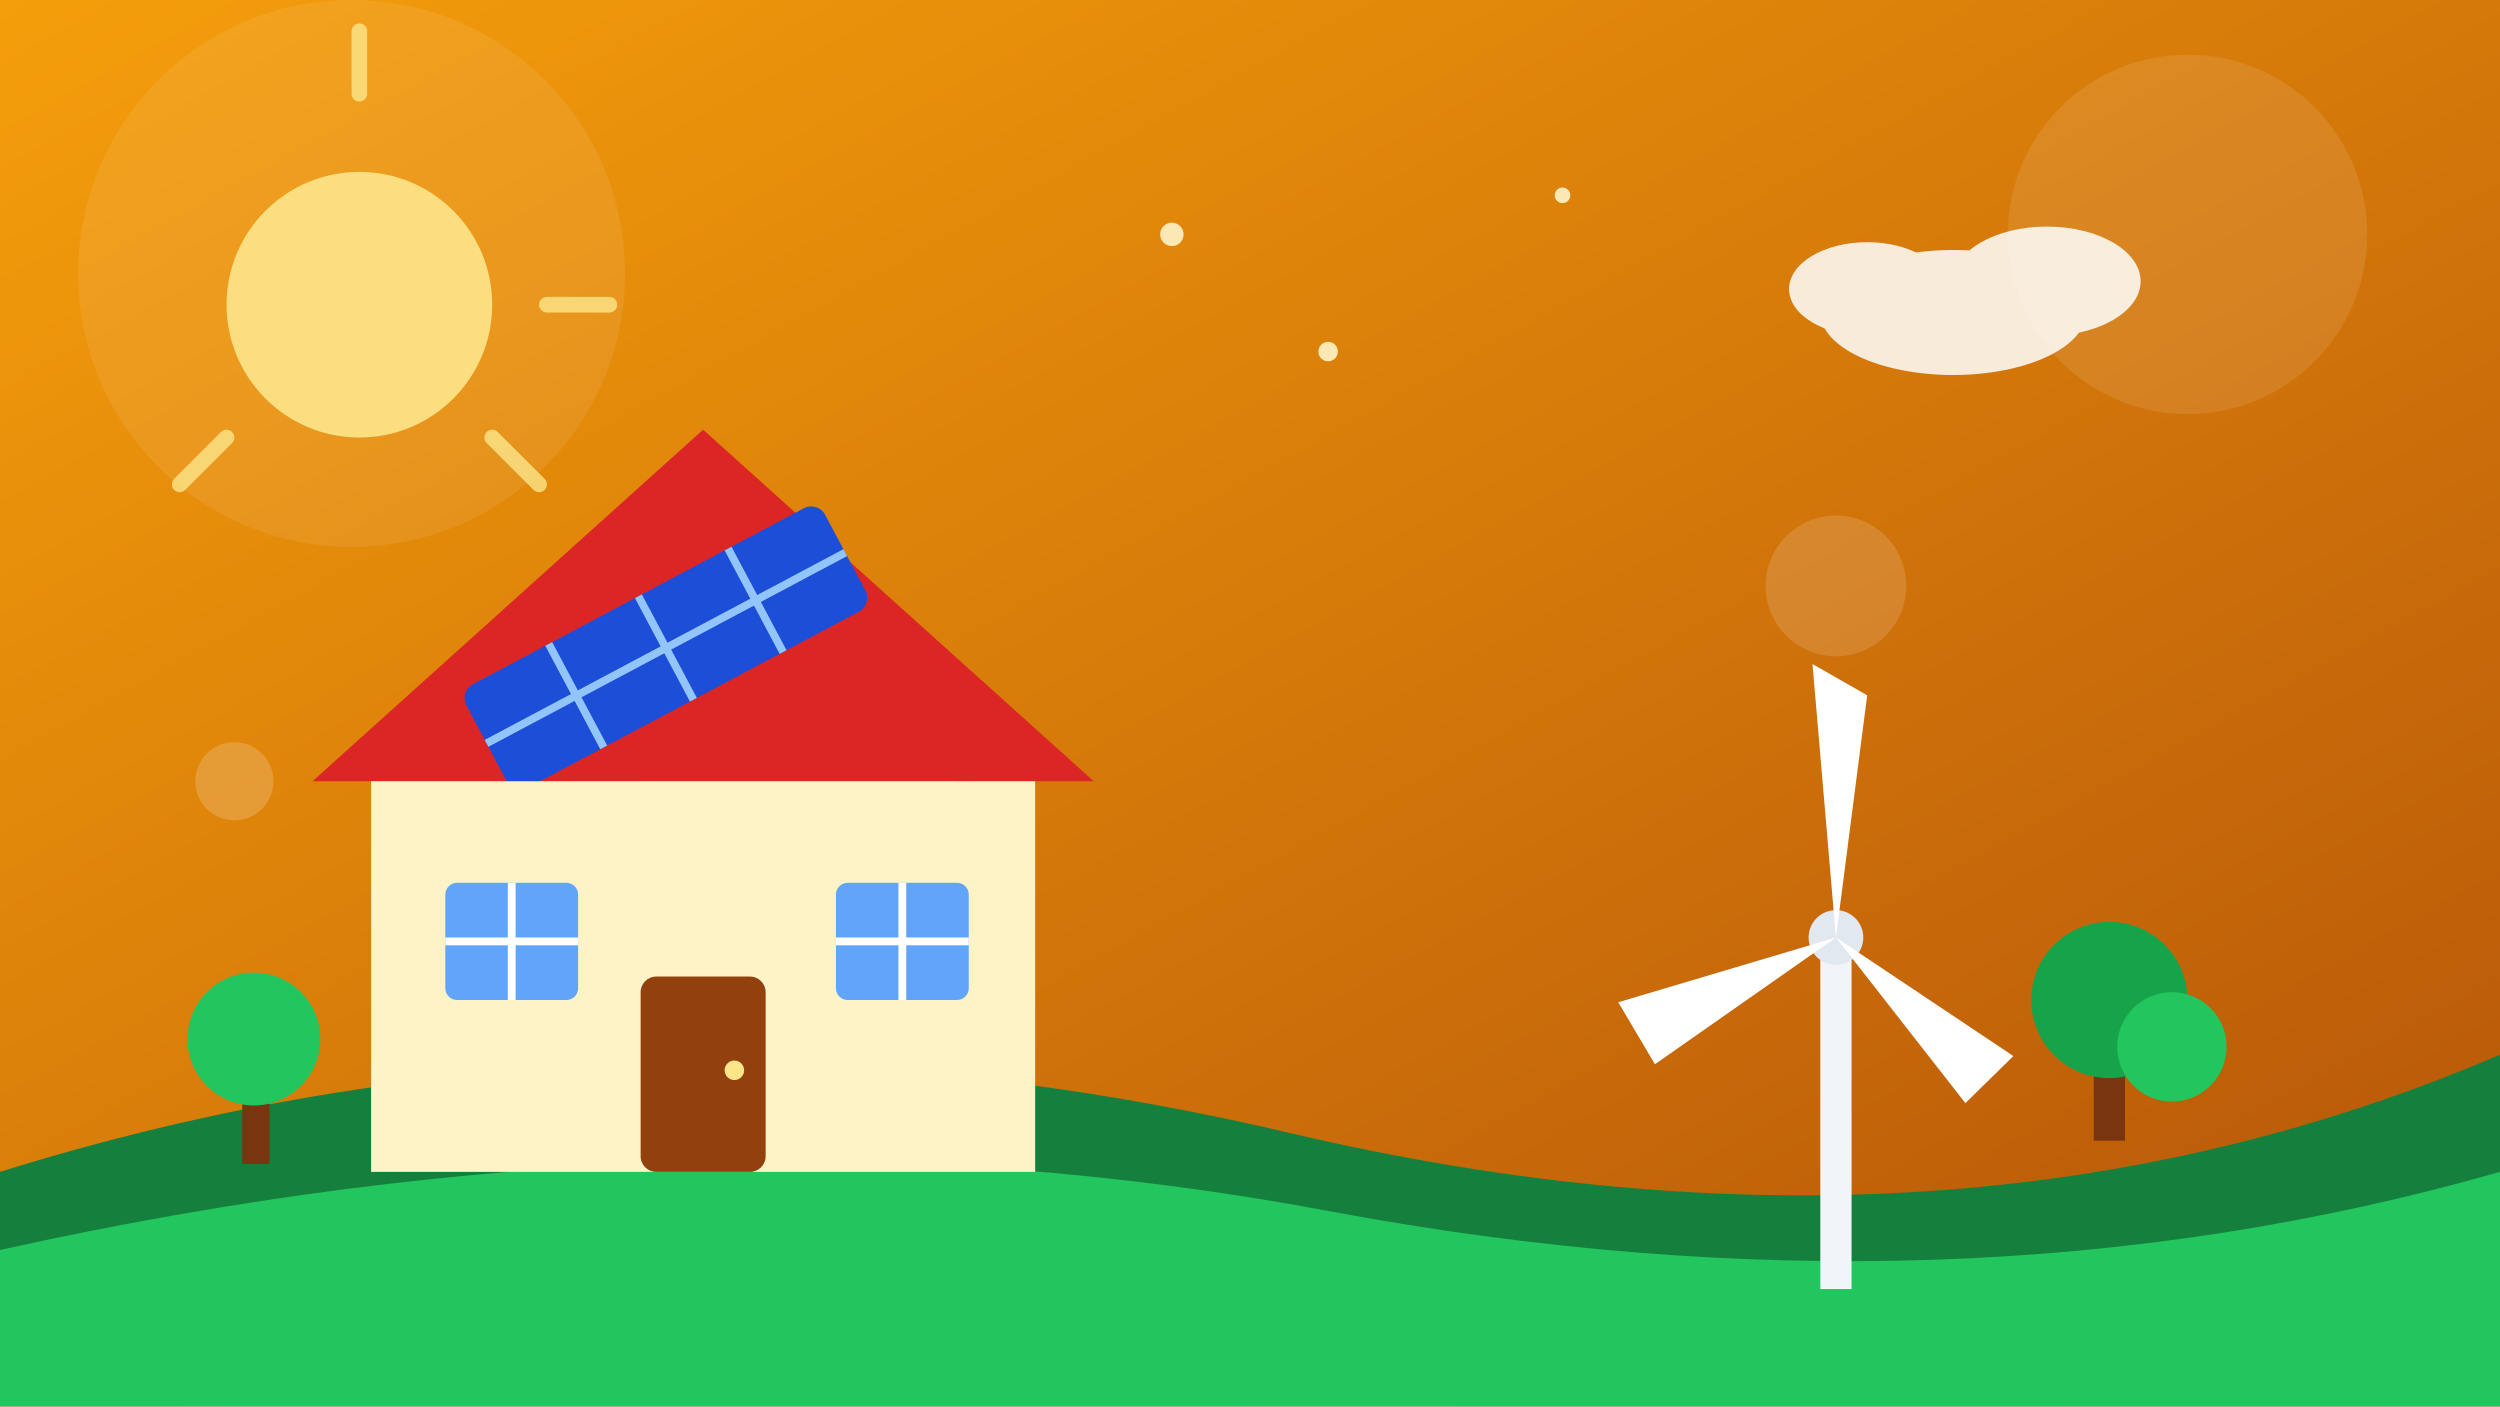
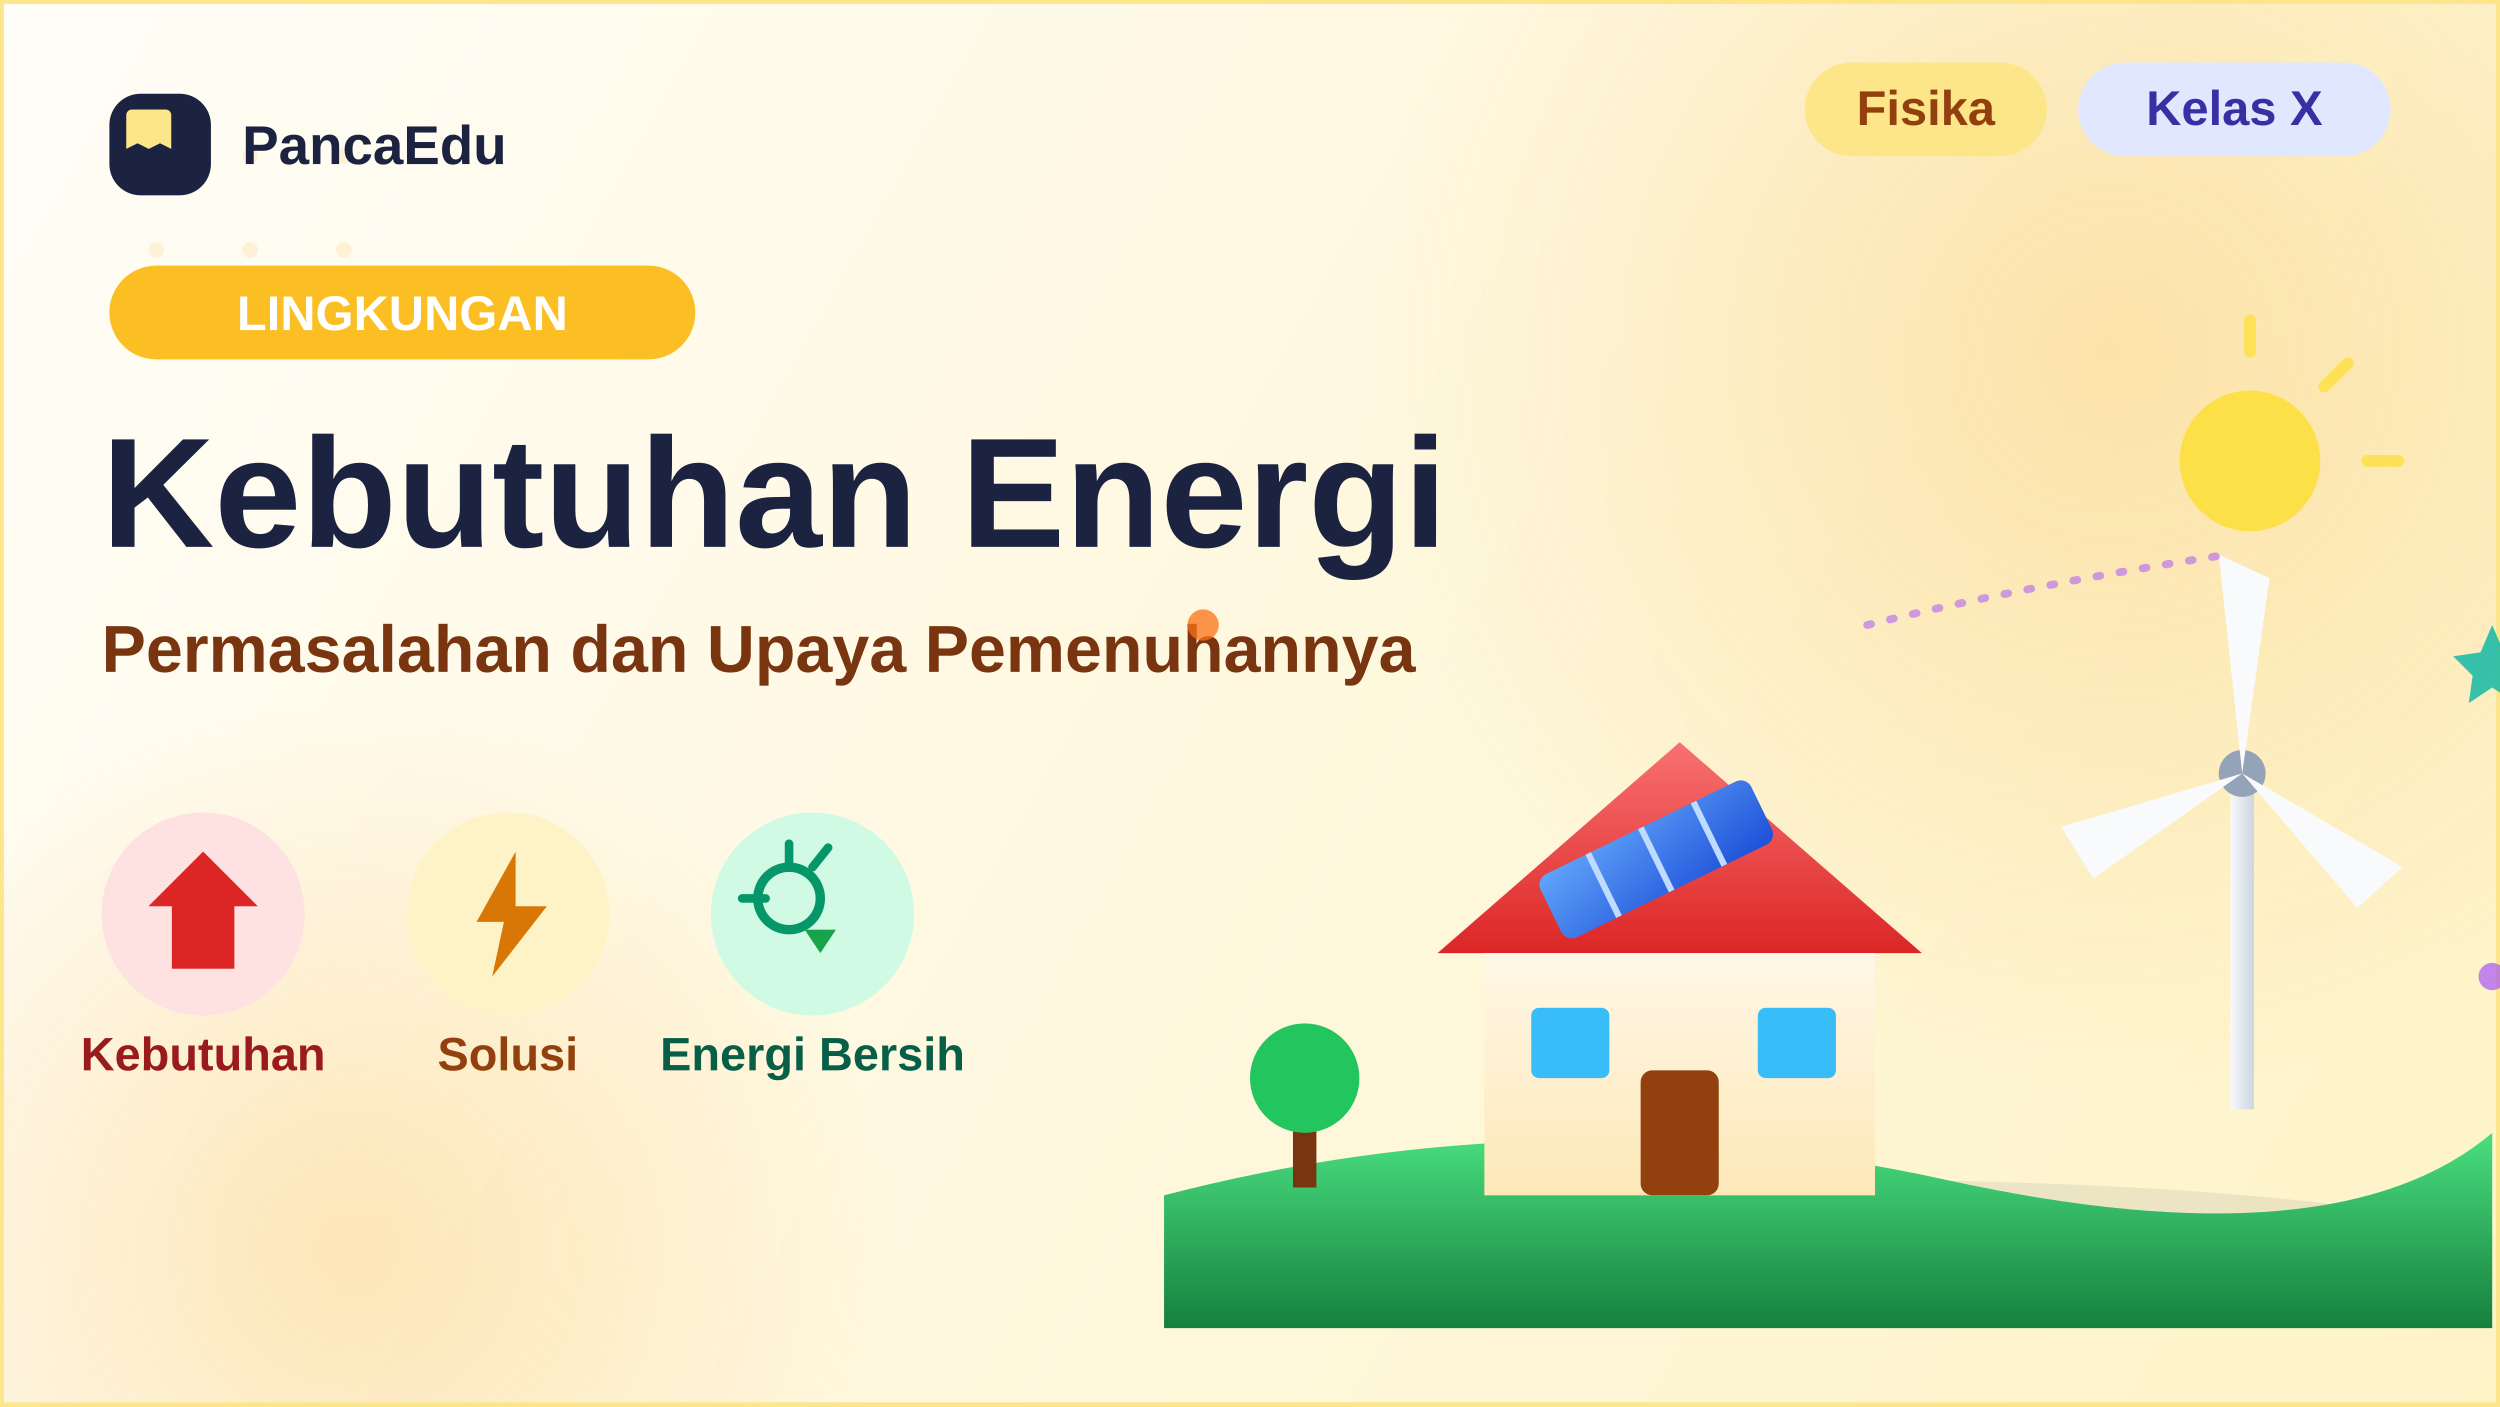
<svg xmlns="http://www.w3.org/2000/svg" viewBox="0 0 640 360" role="img" aria-label="Ilustrasi rumah dengan panel surya di atap dan turbin angin di sampingnya, menggambarkan upaya pemenuhan kebutuhan energi">
  <defs>
-     <linearGradient id="bg1" x1="0" y1="0" x2="1" y2="1">
-       <stop offset="0" stop-color="#f59e0b" />
-       <stop offset="1" stop-color="#b45309" />
+     <linearGradient id="bgTint" x1="0" y1="0" x2="640" y2="360" gradientUnits="userSpaceOnUse">
+       <stop offset="0" stop-color="#fffdf7" />
+       <stop offset="1" stop-color="#fef3c7" />
+     </linearGradient>
+     <radialGradient id="blobG" cx="0.5" cy="0.5" r="0.5">
+       <stop offset="0" stop-color="#f59e0b" stop-opacity="0.22" />
+       <stop offset="1" stop-color="#f59e0b" stop-opacity="0" />
+     </radialGradient>
+     <linearGradient id="roofG" x1="0" y1="0" x2="0" y2="1">
+       <stop offset="0" stop-color="#f87171" />
+       <stop offset="1" stop-color="#dc2626" />
+     </linearGradient>
+     <linearGradient id="panelG" x1="0" y1="0" x2="1" y2="1">
+       <stop offset="0" stop-color="#60a5fa" />
+       <stop offset="1" stop-color="#1d4ed8" />
+     </linearGradient>
+     <linearGradient id="wallG" x1="0" y1="0" x2="0" y2="1">
+       <stop offset="0" stop-color="#fff7e6" />
+       <stop offset="1" stop-color="#fde8b8" />
+     </linearGradient>
+     <linearGradient id="hillG" x1="0" y1="0" x2="0" y2="1">
+       <stop offset="0" stop-color="#4ade80" />
+       <stop offset="1" stop-color="#15803d" />
+     </linearGradient>
+     <linearGradient id="turbineG" x1="0" y1="0" x2="1" y2="0">
+       <stop offset="0" stop-color="#f8fafc" />
+       <stop offset="1" stop-color="#cbd5e1" />
    </linearGradient>
  </defs>
-   <rect width="640" height="360" fill="url(#bg1)" />
-   <circle cx="90" cy="70" r="70" fill="#ffffff" opacity="0.08" />
-   <circle cx="560" cy="60" r="46" fill="#ffffff" opacity="0.10" />
-   <circle cx="470" cy="150" r="18" fill="#ffffff" opacity="0.14" />
-   <circle cx="60" cy="200" r="10" fill="#ffffff" opacity="0.18" />
-   <circle cx="92" cy="78" r="34" fill="#fde68a" opacity="0.9" />
-   <g stroke="#fde68a" stroke-width="4" stroke-linecap="round" opacity="0.8">
-     <line x1="92" y1="24" x2="92" y2="8" />
-     <line x1="140" y1="78" x2="156" y2="78" />
-     <line x1="126" y1="112" x2="138" y2="124" />
-     <line x1="58" y1="112" x2="46" y2="124" />
+   <rect width="640" height="360" fill="url(#bgTint)" />
+   <circle cx="540" cy="90" r="190" fill="url(#blobG)" />
+   <circle cx="90" cy="320" r="140" fill="url(#blobG)" />
+   <rect width="640" height="360" fill="none" stroke="#fde68a" stroke-width="2" />
+   <g fill="#f59e0b" opacity="0.12">
+     <circle cx="40" cy="40" r="2" />
+     <circle cx="64" cy="40" r="2" />
+     <circle cx="88" cy="40" r="2" />
+     <circle cx="40" cy="64" r="2" />
+     <circle cx="64" cy="64" r="2" />
+     <circle cx="88" cy="64" r="2" />
  </g>
-   <g fill="#ffffff" opacity="0.85">
-     <ellipse cx="500" cy="80" rx="34" ry="16" />
-     <ellipse cx="524" cy="72" rx="24" ry="14" />
-     <ellipse cx="478" cy="74" rx="20" ry="12" />
+   <g transform="translate(28,24)">
+     <rect width="26" height="26" rx="8" fill="#1b2340" />
+     <path d="M6 7h14a2 2 0 0 1 2 2v12l-4-2-4 2-4-2-4 2V9a2 2 0 0 1 2-2z" fill="#fde68a" transform="translate(0,-1) scale(0.72)" />
+     <text x="34" y="18" font-family="Arial, sans-serif" font-size="14" font-weight="700" fill="#1b2340">PancaEdu</text>
  </g>
-   <path d="M0 300 Q 160 250 330 290 T 640 270 L 640 360 L 0 360 Z" fill="#15803d" />
-   <path d="M0 320 Q 180 280 340 310 T 640 300 L 640 360 L 0 360 Z" fill="#22c55e" />
-   <g>
-     <rect x="536" y="266" width="8" height="26" fill="#78350f" />
-     <circle cx="540" cy="256" r="20" fill="#16a34a" />
-     <circle cx="556" cy="268" r="14" fill="#22c55e" />
+   <g font-family="Arial, sans-serif" font-size="12.5" font-weight="700">
+     <rect x="462" y="16" width="62" height="24" rx="12" fill="#fde68a" />
+     <text x="493" y="32" text-anchor="middle" fill="#92400e">Fisika</text>
+     <rect x="532" y="16" width="80" height="24" rx="12" fill="#e0e7ff" />
+     <text x="572" y="32" text-anchor="middle" fill="#3730a3">Kelas X</text>
  </g>
-   <g>
-     <rect x="62" y="276" width="7" height="22" fill="#78350f" />
-     <circle cx="65" cy="266" r="17" fill="#22c55e" />
+   <g font-family="Arial, sans-serif" font-size="12.5" font-weight="700">
+     <rect x="28" y="68" width="150" height="24" rx="12" fill="#fbbf24" />
+     <text x="103" y="84.5" text-anchor="middle" fill="#ffffff">LINGKUNGAN</text>
  </g>
-   <g transform="translate(470,240)">
-     <rect x="-4" y="0" width="8" height="90" fill="#f1f5f9" />
-     <circle cx="0" cy="0" r="7" fill="#e2e8f0" />
-     <g fill="#ffffff">
-       <path d="M0 0 L -6 -70 L 8 -62 Z" />
-       <path d="M0 0 L 50 22 L 40 36 Z" transform="rotate(10)" />
-       <path d="M0 0 L -40 40 L -52 26 Z" transform="rotate(10)" />
+   <text x="26" y="140" font-family="Arial, sans-serif" font-size="40" font-weight="800" fill="#1b2340">Kebutuhan Energi</text>
+   <text x="26" y="172" font-family="Arial, sans-serif" font-size="17" font-weight="600" fill="#78350f">Permasalahan dan Upaya Pemenuhannya</text>
+   <g font-family="Arial, sans-serif">
+     <g transform="translate(26,208)">
+       <circle cx="26" cy="26" r="26" fill="#fee2e2" />
+       <path d="M26 10 L40 24 H34 V40 H18 V24 H12 Z" fill="#dc2626" />
+       <text x="26" y="66" text-anchor="middle" font-size="12" font-weight="700" fill="#991b1b">Kebutuhan</text>
+     </g>
+     <g transform="translate(104,208)">
+       <circle cx="26" cy="26" r="26" fill="#fef3c7" />
+       <path d="M28 10 L18 28 H25 L22 42 L36 24 H28 Z" fill="#d97706" />
+       <text x="26" y="66" text-anchor="middle" font-size="12" font-weight="700" fill="#92400e">Solusi</text>
+     </g>
+     <g transform="translate(182,208)">
+       <circle cx="26" cy="26" r="26" fill="#d1fae5" />
+       <circle cx="20" cy="22" r="8" fill="none" stroke="#059669" stroke-width="2.4" />
+       <path d="M20 14 L20 8 M14 22 L8 22 M26 14 L30 9" stroke="#059669" stroke-width="2.2" stroke-linecap="round" />
+       <path d="M32 30 L24 30 L28 36 Z" fill="#16a34a" />
+       <text x="26" y="66" text-anchor="middle" font-size="12" font-weight="700" fill="#065f46">Energi Bersih</text>
    </g>
  </g>
-   <g transform="translate(180,160)">
-     <path d="M-100 40 L 0 -50 L 100 40 Z" fill="#dc2626" />
-     <g transform="translate(-10,5) rotate(-28)">
-       <rect x="-52" y="-14" width="104" height="30" rx="4" fill="#1d4ed8" />
-       <g stroke="#93c5fd" stroke-width="2">
-         <line x1="-26" y1="-14" x2="-26" y2="16" />
-         <line x1="0" y1="-14" x2="0" y2="16" />
-         <line x1="26" y1="-14" x2="26" y2="16" />
-         <line x1="-52" y1="1" x2="52" y2="1" />
+   <g transform="translate(338,100)">
+     <ellipse cx="130" cy="220" rx="170" ry="18" fill="#1b2340" opacity="0.08" />
+     <circle cx="238" cy="18" r="18" fill="#fde047" />
+     <g stroke="#fde047" stroke-width="3" stroke-linecap="round" opacity="0.85">
+       <line x1="238" y1="-10" x2="238" y2="-18" />
+       <line x1="268" y1="18" x2="276" y2="18" />
+       <line x1="257" y1="-1" x2="263" y2="-7" />
+     </g>
+     <path d="M-40 206 Q 60 180 160 202 T 300 190 L 300 240 L -40 240 Z" fill="url(#hillG)" />
+     <g transform="translate(-4,186)">
+       <rect x="-3" y="0" width="6" height="18" fill="#78350f" />
+       <circle cx="0" cy="-10" r="14" fill="#22c55e" />
+     </g>
+     <g transform="translate(92,118)">
+       <path d="M-62 26 L0 -28 L62 26 Z" fill="url(#roofG)" />
+       <g transform="translate(-6,2) rotate(-26)">
+         <rect x="-30" y="-9" width="60" height="18" rx="3" fill="url(#panelG)" />
+         <g stroke="#bfdbfe" stroke-width="1.6">
+           <line x1="-15" y1="-9" x2="-15" y2="9" />
+           <line x1="0" y1="-9" x2="0" y2="9" />
+           <line x1="15" y1="-9" x2="15" y2="9" />
+         </g>
+       </g>
+       <rect x="-50" y="26" width="100" height="62" fill="url(#wallG)" />
+       <rect x="-10" y="56" width="20" height="32" rx="3" fill="#92400e" />
+       <rect x="-38" y="40" width="20" height="18" rx="2" fill="#38bdf8" />
+       <rect x="20" y="40" width="20" height="18" rx="2" fill="#38bdf8" />
+     </g>
+     <g transform="translate(236,98)">
+       <rect x="-3" y="0" width="6" height="86" fill="url(#turbineG)" />
+       <circle cx="0" cy="0" r="6" fill="#94a3b8" />
+       <g fill="#f8fafc">
+         <path d="M0 0 L -6 -56 L 7 -50 Z" />
+         <path d="M0 0 L 44 18 L 34 30 Z" transform="rotate(8)" />
+         <path d="M0 0 L -34 32 L -44 20 Z" transform="rotate(8)" />
      </g>
    </g>
-     <rect x="-85" y="40" width="170" height="100" fill="#fef3c7" />
-     <rect x="-16" y="90" width="32" height="50" rx="4" fill="#92400e" />
-     <circle cx="8" cy="114" r="2.5" fill="#fde68a" />
-     <rect x="-66" y="66" width="34" height="30" rx="3" fill="#60a5fa" />
-     <line x1="-49" y1="66" x2="-49" y2="96" stroke="#ffffff" stroke-width="2" />
-     <line x1="-66" y1="81" x2="-32" y2="81" stroke="#ffffff" stroke-width="2" />
-     <rect x="34" y="66" width="34" height="30" rx="3" fill="#60a5fa" />
-     <line x1="51" y1="66" x2="51" y2="96" stroke="#ffffff" stroke-width="2" />
-     <line x1="34" y1="81" x2="68" y2="81" stroke="#ffffff" stroke-width="2" />
-   </g>
-   <g fill="#fef3c7" opacity="0.9">
-     <circle cx="300" cy="60" r="3" />
-     <circle cx="340" cy="90" r="2.5" />
-     <circle cx="400" cy="50" r="2" />
+     <g stroke="#a855f7" stroke-width="2" stroke-dasharray="1 5" stroke-linecap="round" opacity="0.55">
+       <path d="M140 60 Q 180 50 232 42" fill="none" />
+     </g>
+     <path d="M300 60 l3 7 7 1 -5 5 1 7 -6 -4 -6 4 1 -7 -5 -5 7 -1 z" fill="#14b8a6" opacity="0.85" />
+     <circle cx="-30" cy="60" r="4" fill="#f97316" opacity="0.75" />
+     <circle cx="300 " cy="150" r="3.5" fill="#a855f7" opacity="0.7" />
  </g>
</svg>
